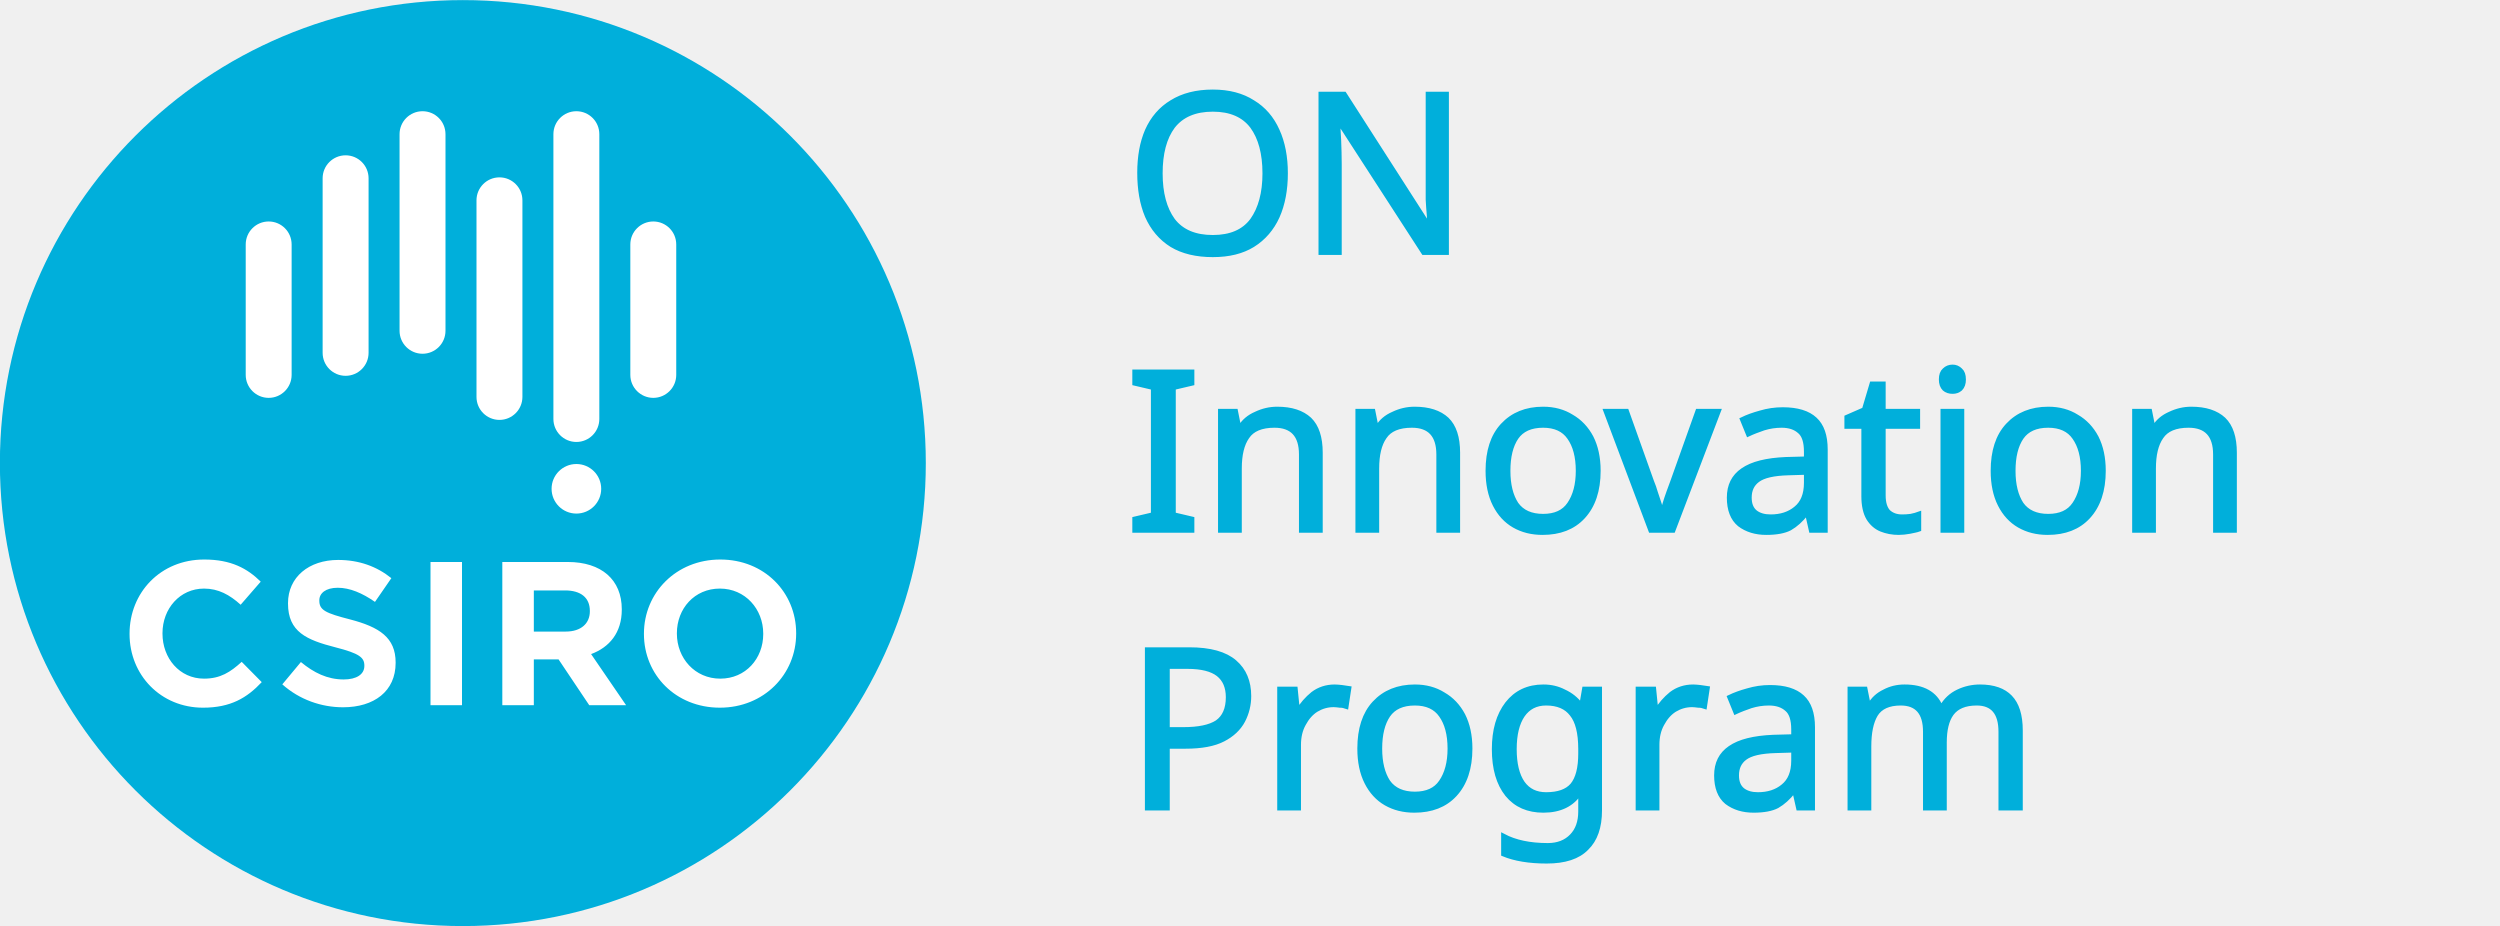
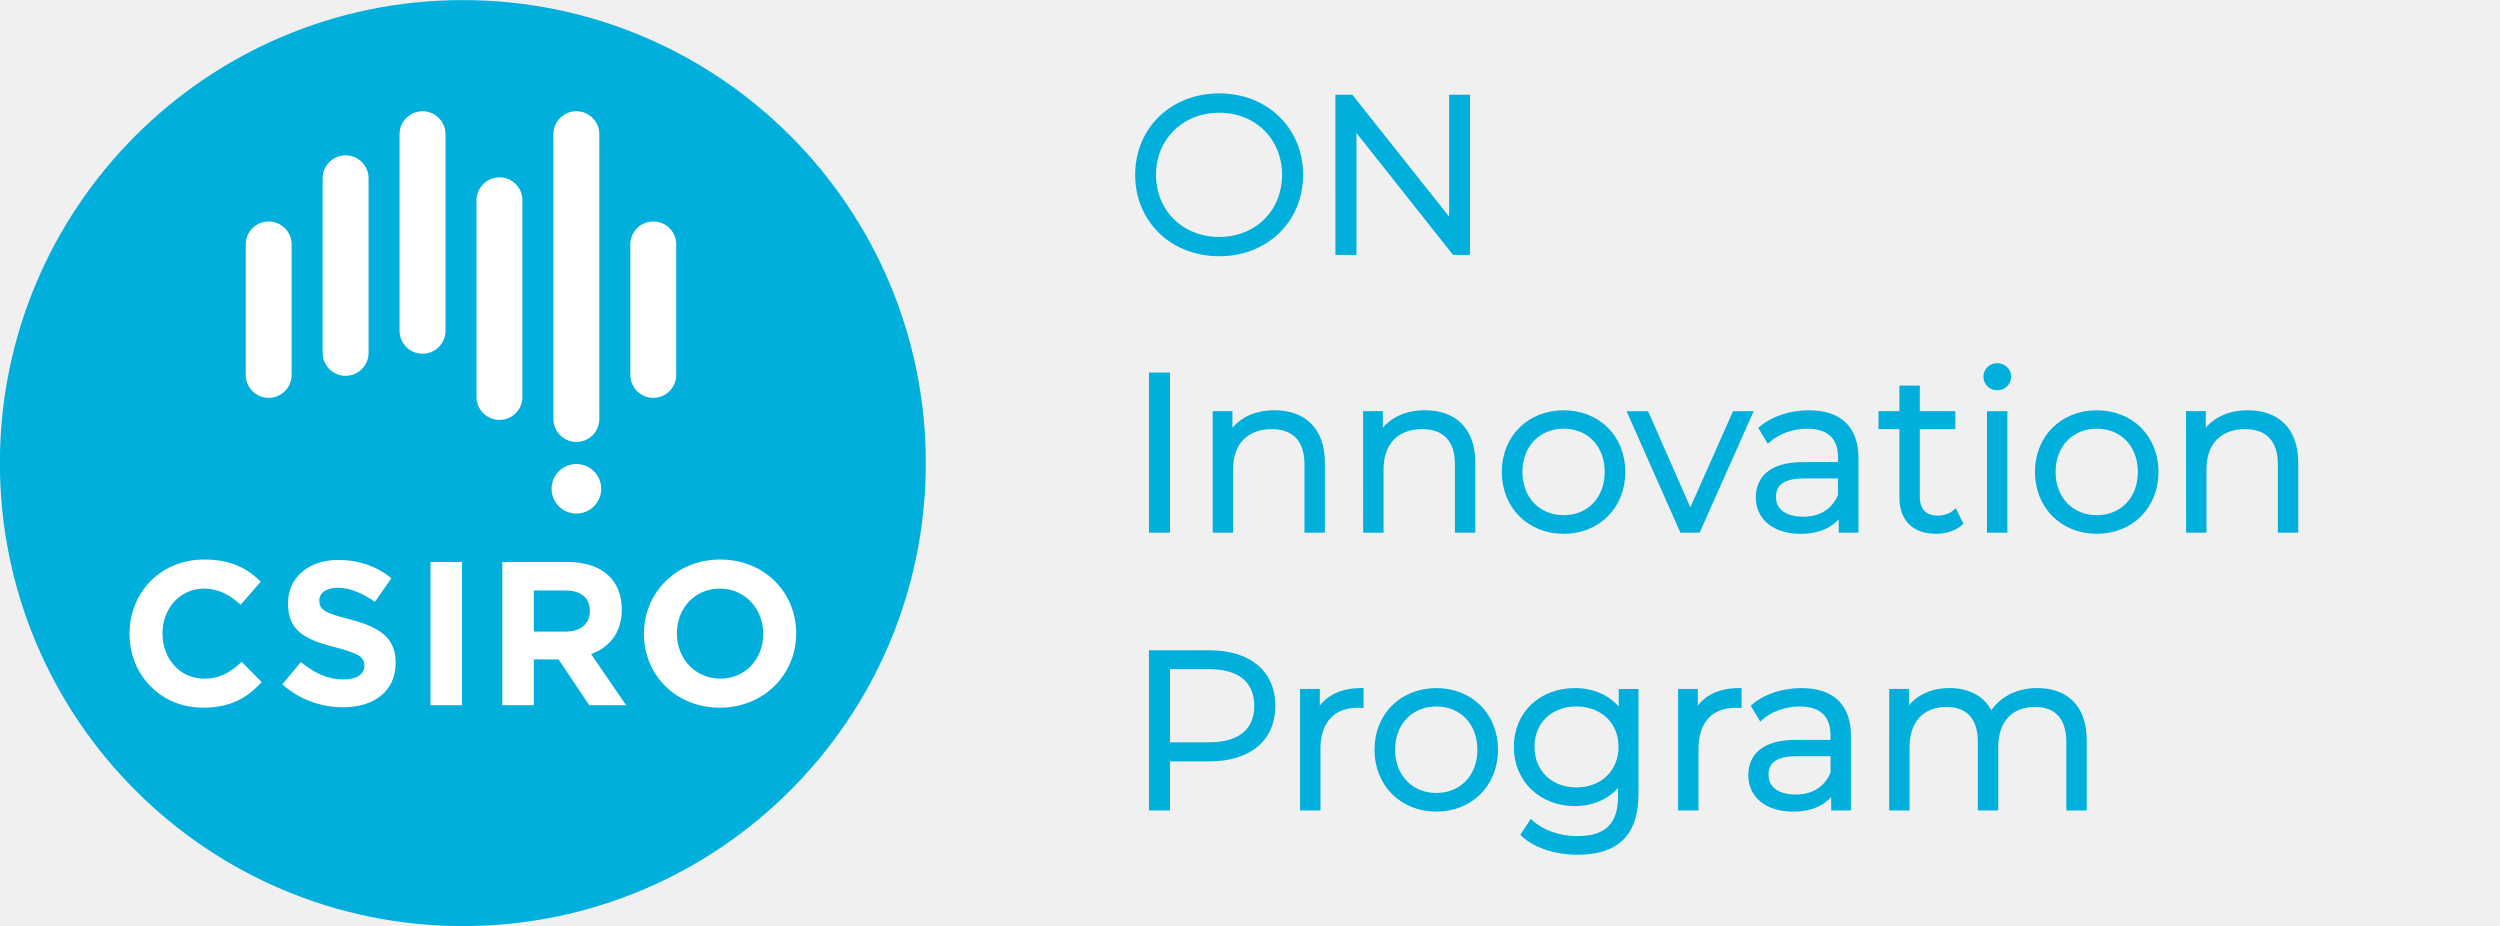
<svg xmlns="http://www.w3.org/2000/svg" width="270" height="100" version="1.1" viewBox="0 0 71.437 26.458" id="svg4">
  <defs id="defs4" />
  <g transform="translate(-57.024,-54.635)" id="g4">
    <g transform="matrix(1.0662,0,0,1.0663,-3.7769,-5.3737)" id="g3">
      <g transform="matrix(0.35278,0,0,-0.35278,81.838,68.687)" id="g1">
        <path d="m 0,0 c 0,-19.425 -15.746,-35.17 -35.17,-35.17 -19.425,0 -35.171,15.745 -35.171,35.17 0,19.424 15.746,35.169 35.171,35.169 C -15.746,35.169 0,19.424 0,0" fill="#00afdb" id="path1" />
      </g>
      <g transform="matrix(0.35278,0,0,-0.35278,68.35,59.258)" id="g2">
        <path d="m 0,0 c -0.963,0 -1.746,-0.78 -1.746,-1.745 v -14.933 c 0,-0.965 0.783,-1.745 1.746,-1.745 0.962,0 1.744,0.78 1.744,1.745 V -1.745 C 1.744,-0.78 0.962,0 0,0 M 11.687,0 C 10.725,0 9.942,-0.78 9.942,-1.745 v -21.633 c 0,-0.963 0.783,-1.746 1.745,-1.746 0.964,0 1.744,0.783 1.744,1.746 V -1.745 C 13.431,-0.78 12.651,0 11.687,0 m -23.375,-8.375 c -0.964,0 -1.745,-0.781 -1.745,-1.745 v -9.91 c 0,-0.961 0.781,-1.744 1.745,-1.744 0.963,0 1.743,0.783 1.743,1.744 v 9.91 c 0,0.964 -0.78,1.745 -1.743,1.745 m 29.219,0 c -0.962,0 -1.745,-0.781 -1.745,-1.745 v -9.91 c 0,-0.961 0.783,-1.744 1.745,-1.744 0.963,0 1.743,0.783 1.743,1.744 v 9.91 c 0,0.964 -0.78,1.745 -1.743,1.745 m -23.375,5.026 c -0.964,0 -1.746,-0.781 -1.746,-1.745 v -13.259 c 0,-0.964 0.782,-1.746 1.746,-1.746 0.963,0 1.745,0.782 1.745,1.746 v 13.259 c 0,0.964 -0.782,1.745 -1.745,1.745 M 5.845,-5.024 c -0.965,0 -1.746,-0.782 -1.746,-1.745 v -14.935 c 0,-0.961 0.781,-1.744 1.746,-1.744 0.962,0 1.743,0.783 1.743,1.744 v 14.935 c 0,0.963 -0.781,1.745 -1.743,1.745 m 7.728,-23.657 c 0,-1.041 -0.844,-1.883 -1.885,-1.883 -1.04,0 -1.884,0.842 -1.884,1.883 0,1.039 0.844,1.882 1.884,1.882 1.041,0 1.885,-0.843 1.885,-1.882 m 12.31,-11.002 c 0,1.866 -1.368,3.422 -3.296,3.422 -1.928,0 -3.264,-1.524 -3.264,-3.39 v -0.032 c 0,-1.863 1.366,-3.42 3.296,-3.42 1.927,0 3.264,1.524 3.264,3.39 z m -3.296,-5.625 c -3.357,0 -5.767,2.5 -5.767,5.595 v 0.03 c 0,3.095 2.442,5.629 5.799,5.629 3.358,0 5.765,-2.504 5.765,-5.597 v -0.032 c 0,-3.092 -2.44,-5.625 -5.797,-5.625 m -9.876,7.351 c 0,1.026 -0.712,1.555 -1.878,1.555 H 8.455 v -3.125 h 2.424 c 1.167,0 1.832,0.621 1.832,1.539 z m -0.045,-7.165 -2.331,3.479 h -1.88 v -3.479 H 6.061 v 10.881 h 4.973 c 2.563,0 4.103,-1.353 4.103,-3.59 v -0.033 c 0,-1.755 -0.946,-2.86 -2.331,-3.373 l 2.659,-3.885 z m -12.061,2e-4 v 10.881 h 2.393 v -10.881 z m -6.643,-0.156 c -1.647,0 -3.309,0.575 -4.615,1.741 l 1.412,1.695 c 0.98,-0.809 2.007,-1.323 3.252,-1.323 0.979,0 1.569,0.39 1.569,1.026 v 0.031 c 0,0.609 -0.374,0.918 -2.194,1.384 -2.187,0.56 -3.606,1.168 -3.606,3.327 v 0.031 c 0,1.973 1.586,3.28 3.809,3.28 1.586,0 2.941,-0.495 4.042,-1.384 l -1.244,-1.803 c -0.962,0.669 -1.91,1.074 -2.829,1.074 -0.917,0 -1.399,-0.42 -1.399,-0.949 v -0.034 c 0,-0.713 0.466,-0.944 2.348,-1.425 2.207,-0.578 3.449,-1.37 3.449,-3.268 v -0.03 c 0,-2.164 -1.647,-3.373 -3.994,-3.373 m -10.64,-0.031 c -3.201,0 -5.58,2.472 -5.58,5.595 v 0.03 c 0,3.096 2.331,5.63 5.673,5.63 2.055,0 3.28,-0.688 4.292,-1.681 l -1.524,-1.754 c -0.841,0.759 -1.694,1.227 -2.783,1.227 -1.833,0 -3.156,-1.524 -3.156,-3.39 v -0.032 c 0,-1.862 1.292,-3.419 3.156,-3.419 1.246,0 2.006,0.498 2.861,1.276 l 1.523,-1.541 c -1.119,-1.195 -2.363,-1.941 -4.462,-1.941" fill="#ffffff" id="path2" />
      </g>
    </g>
  </g>
-   <text xml:space="preserve" style="font-style:normal;font-variant:normal;font-weight:normal;font-stretch:normal;font-size:6.35px;font-family:Montserrat;-inkscape-font-specification:Montserrat;text-align:start;writing-mode:lr-tb;direction:ltr;text-anchor:start;fill:#00afdb;fill-opacity:1;stroke-width:0.132;stroke-dasharray:none" x="32.173" y="7.218" id="text4">
-     <tspan id="tspan4" style="font-style:normal;font-variant:normal;font-weight:normal;font-stretch:normal;font-size:6.35px;font-family:Montserrat;-inkscape-font-specification:Montserrat;fill:#00afdb;fill-opacity:1;stroke:#00afdb;stroke-width:0.132;stroke-dasharray:none;stroke-opacity:1" x="32.173" y="7.218">ON</tspan>
-     <tspan style="font-style:normal;font-variant:normal;font-weight:normal;font-stretch:normal;font-size:6.35px;font-family:Montserrat;-inkscape-font-specification:Montserrat;fill:#00afdb;fill-opacity:1;stroke:#00afdb;stroke-width:0.132;stroke-dasharray:none;stroke-opacity:1" x="32.173" y="15.155" id="tspan5">Innovation</tspan>
-     <tspan style="font-style:normal;font-variant:normal;font-weight:normal;font-stretch:normal;font-size:6.35px;font-family:Montserrat;-inkscape-font-specification:Montserrat;fill:#00afdb;fill-opacity:1;stroke:#00afdb;stroke-width:0.132;stroke-dasharray:none;stroke-opacity:1" x="32.173" y="23.093" id="tspan6">Program</tspan>
-   </text>
+   <g id="text4" style="font-size:6.35px;font-family:Montserrat;-inkscape-font-specification:Montserrat;fill:#00afdb;stroke-width:0.132" aria-label="ON&#10;Innovation&#10;Program">
+     <path style="stroke:#00afdb" d="m 34.84,7.256 c 1.333,0 2.33,-0.959 2.33,-2.261 0,-1.302 -0.997,-2.261 -2.33,-2.261 -1.346,0 -2.337,0.965 -2.337,2.261 0,1.295 0.991,2.261 2.337,2.261 z m 0,-0.419 c -1.073,0 -1.873,-0.781 -1.873,-1.841 0,-1.06 0.8,-1.841 1.873,-1.841 1.067,0 1.861,0.781 1.861,1.841 0,1.06 -0.794,1.841 -1.861,1.841 z m 3.385,0.381 h 0.47 v -3.607 l 2.857,3.607 h 0.387 V 2.773 h -0.464 v 3.607 l -2.864,-3.607 h -0.387 z" id="path3" />
+     <path style="stroke:#00afdb" d="m 32.897,15.155 h 0.47 v -4.445 h -0.47 z m 1.822,0 h 0.451 v -1.753 c 0,-0.762 0.451,-1.206 1.168,-1.206 0.635,0 1.003,0.362 1.003,1.067 v 1.892 h 0.451 v -1.937 c 0,-0.959 -0.559,-1.429 -1.372,-1.429 -0.584,0 -1.029,0.235 -1.27,0.641 v -0.616 h -0.432 z m 4.299,0 h 0.451 v -1.753 c 0,-0.762 0.451,-1.206 1.168,-1.206 0.635,0 1.003,0.362 1.003,1.067 v 1.892 h 0.451 v -1.937 c 0,-0.959 -0.559,-1.429 -1.372,-1.429 -0.584,0 -1.029,0.235 -1.27,0.641 v -0.616 h -0.432 z m 5.664,0.032 c 0.978,0 1.695,-0.711 1.695,-1.702 0,-0.991 -0.718,-1.695 -1.695,-1.695 -0.978,0 -1.702,0.705 -1.702,1.695 0,0.991 0.724,1.702 1.702,1.702 z m 0,-0.4 c -0.711,0 -1.245,-0.521 -1.245,-1.302 0,-0.781 0.533,-1.302 1.245,-1.302 0.711,0 1.238,0.521 1.238,1.302 0,0.781 -0.527,1.302 -1.238,1.302 z m 3.378,0.368 h 0.464 l 1.486,-3.34 h -0.445 l -1.264,2.845 -1.251,-2.845 h -0.47 z m 4.547,0 h 0.432 v -2.07 c 0,-0.864 -0.489,-1.295 -1.353,-1.295 -0.527,0 -1.022,0.165 -1.359,0.451 l 0.203,0.337 c 0.273,-0.241 0.679,-0.394 1.111,-0.394 0.622,0 0.946,0.311 0.946,0.883 v 0.203 h -1.06 c -0.959,0 -1.289,0.432 -1.289,0.946 0,0.578 0.464,0.972 1.219,0.972 0.552,0 0.946,-0.21 1.149,-0.552 z m -0.019,-1.003 c -0.178,0.438 -0.552,0.679 -1.06,0.679 -0.533,0 -0.845,-0.241 -0.845,-0.629 0,-0.343 0.21,-0.597 0.857,-0.597 h 1.048 z m 2.731,1.035 c 0.26,0 0.527,-0.076 0.705,-0.235 l -0.159,-0.324 c -0.127,0.114 -0.311,0.171 -0.495,0.171 -0.375,0 -0.578,-0.216 -0.578,-0.61 v -1.994 h 1.016 v -0.381 h -1.016 v -0.73 h -0.451 v 0.73 h -0.597 v 0.381 h 0.597 v 2.019 c 0,0.616 0.349,0.972 0.978,0.972 z m 1.524,-0.032 h 0.451 v -3.34 h -0.451 z m 0.229,-4.07 c 0.191,0 0.33,-0.146 0.33,-0.33 0,-0.171 -0.146,-0.311 -0.33,-0.311 -0.191,0 -0.33,0.146 -0.33,0.318 0,0.178 0.14,0.324 0.33,0.324 z m 2.845,4.102 c 0.978,0 1.695,-0.711 1.695,-1.702 0,-0.991 -0.718,-1.695 -1.695,-1.695 -0.978,0 -1.702,0.705 -1.702,1.695 0,0.991 0.724,1.702 1.702,1.702 z m 0,-0.4 c -0.711,0 -1.245,-0.521 -1.245,-1.302 0,-0.781 0.533,-1.302 1.245,-1.302 0.711,0 1.238,0.521 1.238,1.302 0,0.781 -0.527,1.302 -1.238,1.302 z m 2.616,0.368 h 0.451 v -1.753 c 0,-0.762 0.451,-1.206 1.168,-1.206 0.635,0 1.003,0.362 1.003,1.067 v 1.892 h 0.451 v -1.937 c 0,-0.959 -0.559,-1.429 -1.372,-1.429 -0.584,0 -1.029,0.235 -1.27,0.641 v -0.616 h -0.432 z" id="path4" />
+     <path style="stroke:#00afdb" d="m 32.897,23.093 h 0.47 v -1.403 h 1.194 c 1.13,0 1.816,-0.572 1.816,-1.518 0,-0.953 -0.686,-1.524 -1.816,-1.524 h -1.664 z m 0.47,-1.816 v -2.223 h 1.181 c 0.889,0 1.359,0.406 1.359,1.118 0,0.699 -0.47,1.105 -1.359,1.105 z m 3.848,1.816 h 0.451 v -1.702 c 0,-0.787 0.425,-1.232 1.124,-1.232 0.032,0 0.07,0.006 0.108,0.006 v -0.438 c -0.61,0 -1.041,0.235 -1.251,0.673 v -0.648 h -0.432 z m 3.829,0.032 c 0.978,0 1.695,-0.711 1.695,-1.702 0,-0.991 -0.718,-1.695 -1.695,-1.695 -0.978,0 -1.702,0.705 -1.702,1.695 0,0.991 0.724,1.702 1.702,1.702 z m 0,-0.4 c -0.711,0 -1.245,-0.521 -1.245,-1.302 0,-0.781 0.533,-1.302 1.245,-1.302 0.711,0 1.238,0.521 1.238,1.302 0,0.781 -0.527,1.302 -1.238,1.302 z m 4.039,1.632 c 1.105,0 1.67,-0.521 1.67,-1.67 v -2.934 h -0.432 v 0.635 c -0.279,-0.432 -0.762,-0.66 -1.321,-0.66 -0.953,0 -1.676,0.654 -1.676,1.613 0,0.959 0.724,1.626 1.676,1.626 0.546,0 1.022,-0.229 1.302,-0.641 v 0.419 c 0,0.826 -0.387,1.213 -1.232,1.213 -0.514,0 -0.997,-0.171 -1.314,-0.457 l -0.229,0.343 c 0.349,0.33 0.946,0.514 1.556,0.514 z m -0.038,-1.791 c -0.737,0 -1.264,-0.502 -1.264,-1.226 0,-0.724 0.527,-1.219 1.264,-1.219 0.737,0 1.27,0.495 1.27,1.219 0,0.724 -0.533,1.226 -1.27,1.226 z m 2.972,0.527 h 0.451 v -1.702 c 0,-0.787 0.425,-1.232 1.124,-1.232 0.032,0 0.07,0.006 0.108,0.006 v -0.438 c -0.61,0 -1.041,0.235 -1.251,0.673 v -0.648 h -0.432 z m 4.375,0 h 0.432 v -2.07 c 0,-0.864 -0.489,-1.295 -1.353,-1.295 -0.527,0 -1.022,0.165 -1.359,0.451 l 0.203,0.337 c 0.273,-0.241 0.679,-0.394 1.111,-0.394 0.622,0 0.946,0.311 0.946,0.883 v 0.203 h -1.06 c -0.959,0 -1.289,0.432 -1.289,0.946 0,0.578 0.464,0.972 1.219,0.972 0.552,0 0.946,-0.21 1.149,-0.552 z m -0.019,-1.003 c -0.178,0.438 -0.552,0.679 -1.06,0.679 -0.533,0 -0.845,-0.241 -0.845,-0.629 0,-0.343 0.21,-0.597 0.857,-0.597 h 1.048 z m 1.676,1.003 h 0.451 v -1.753 c 0,-0.762 0.438,-1.206 1.118,-1.206 0.61,0 0.965,0.362 0.965,1.067 v 1.892 h 0.451 v -1.753 c 0,-0.762 0.432,-1.206 1.118,-1.206 0.603,0 0.959,0.362 0.959,1.067 v 1.892 h 0.451 v -1.937 c 0,-0.959 -0.533,-1.429 -1.346,-1.429 -0.603,0 -1.079,0.273 -1.321,0.705 -0.197,-0.47 -0.635,-0.705 -1.187,-0.705 -0.559,0 -0.991,0.235 -1.226,0.635 v -0.61 h -0.432 z" id="path5" />
+   </g>
</svg>
